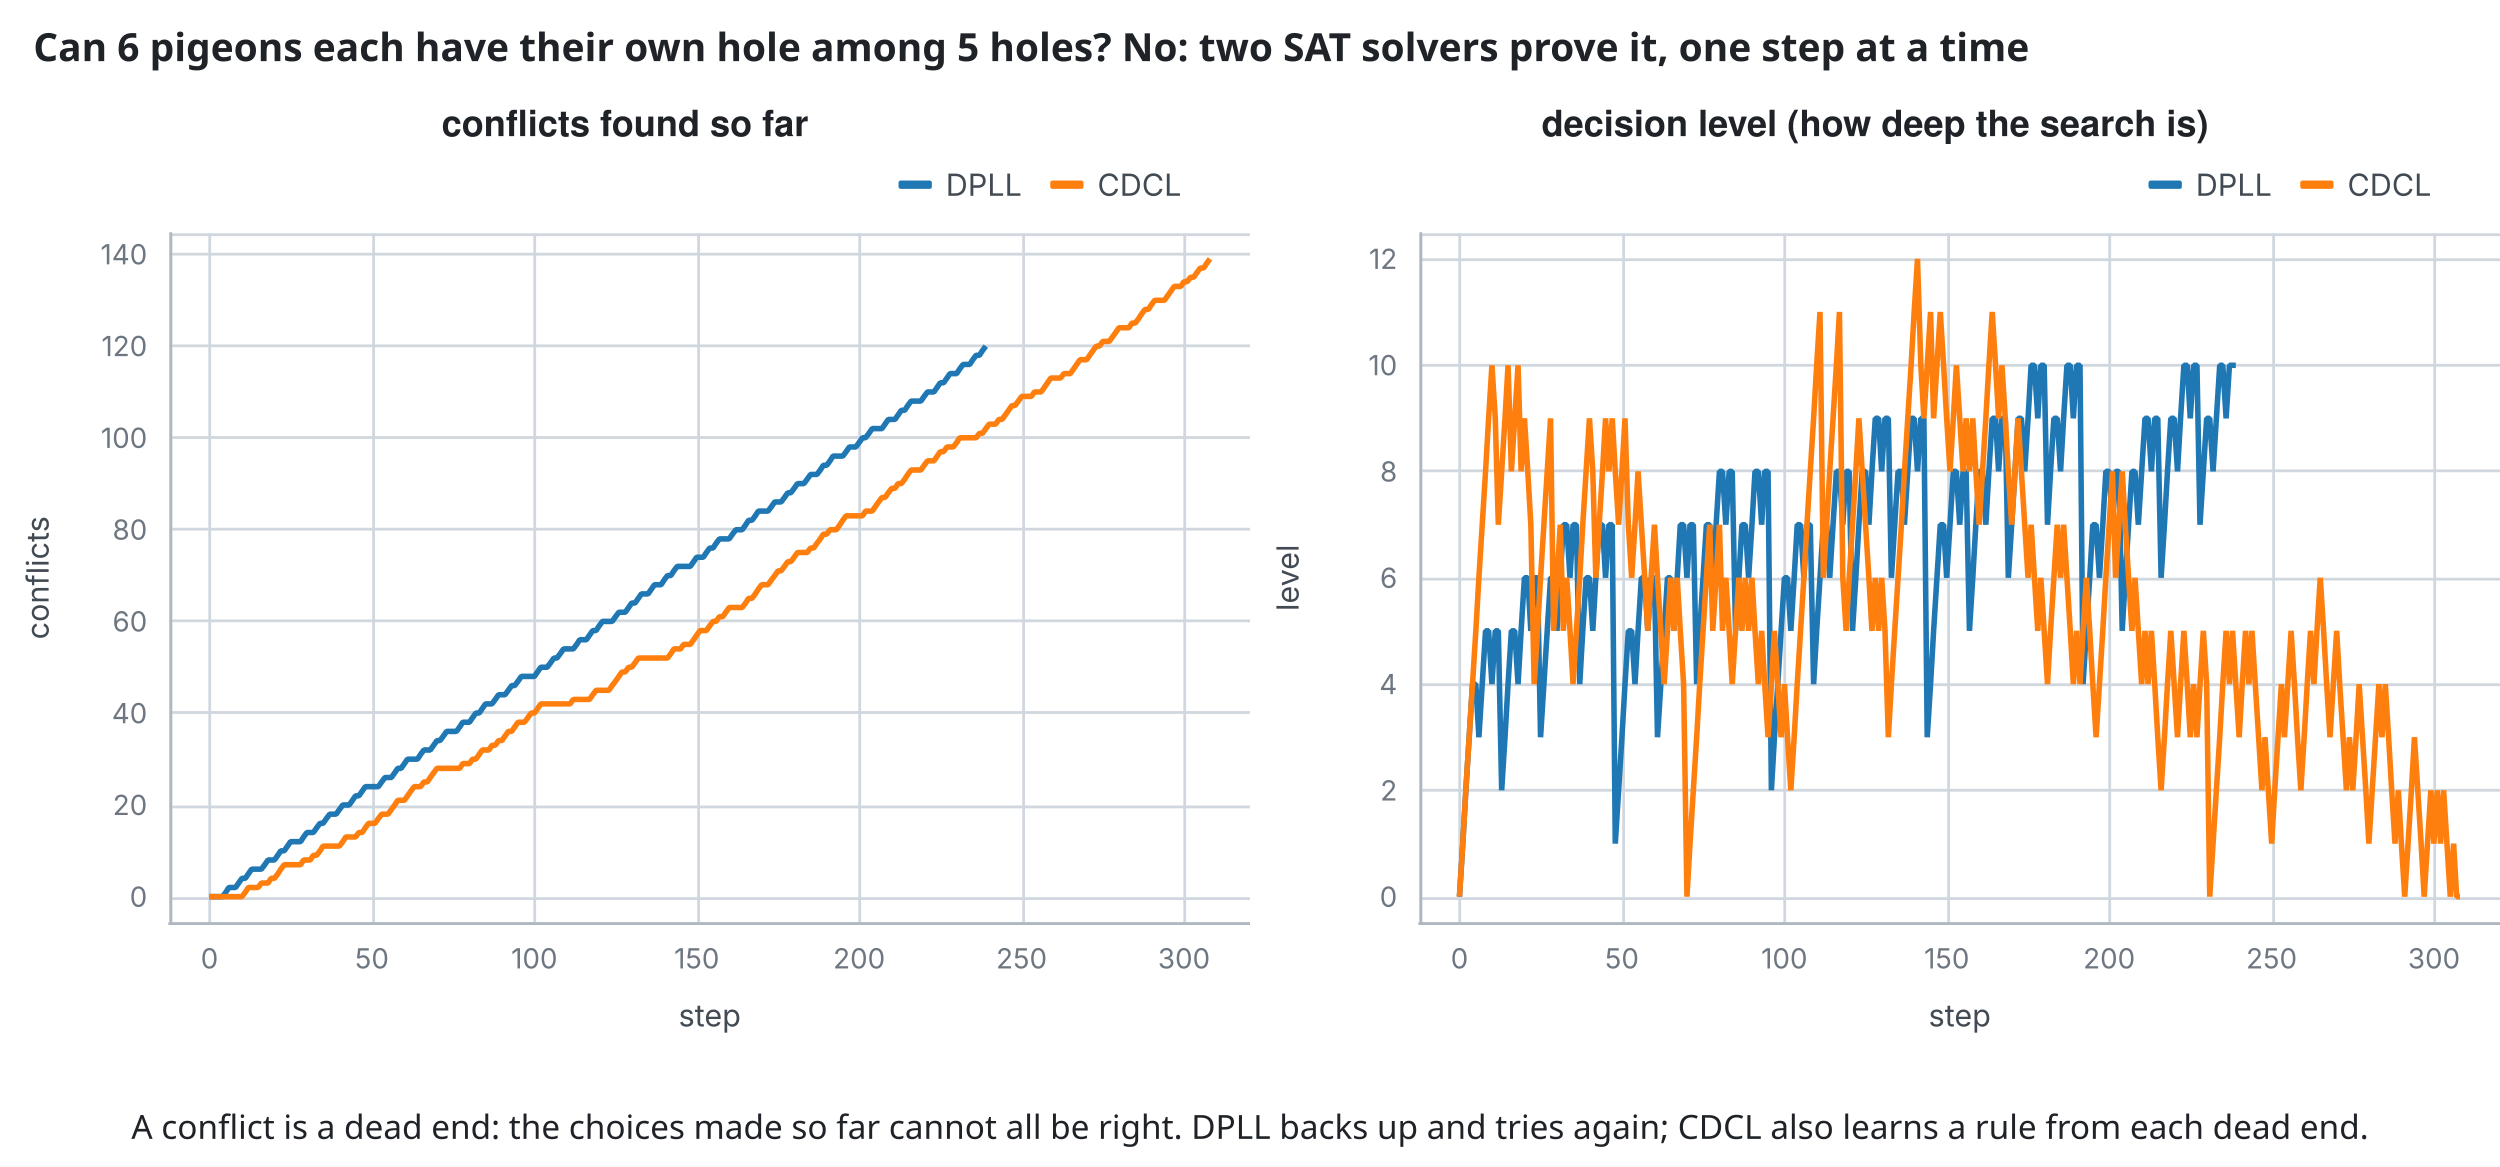
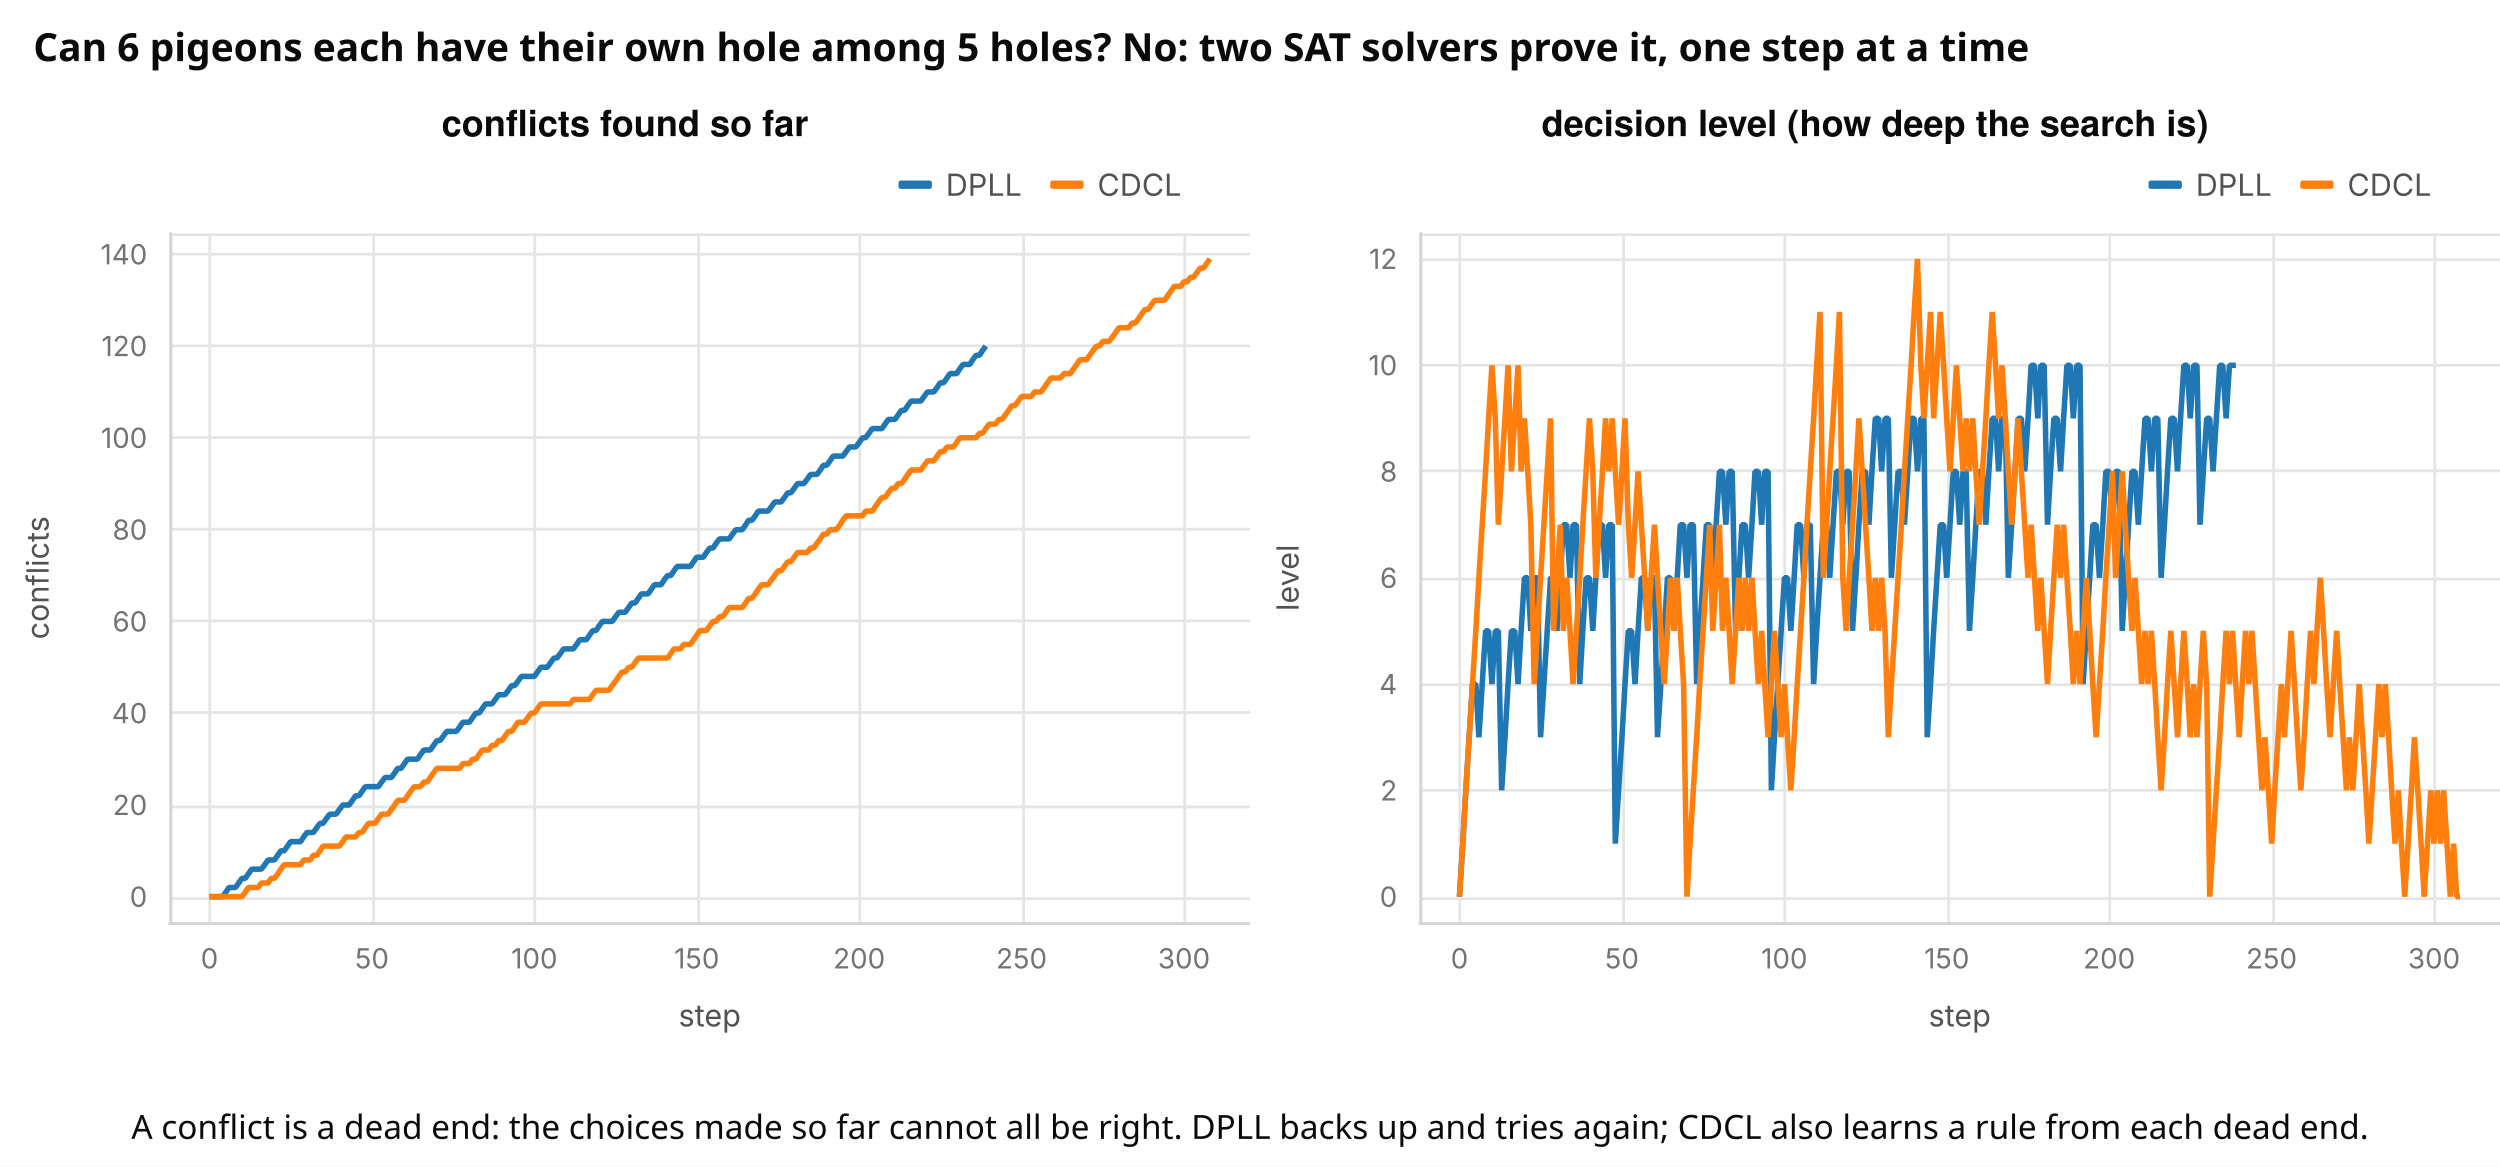
<svg xmlns="http://www.w3.org/2000/svg" width="900" height="420" viewBox="0 0 900 420">
  <rect width="100%" height="100%" fill="#ffffff" />
-   <text x="12" y="22" font-family="system-ui, sans-serif" font-size="14" font-weight="600" fill="#1f2328">Can 6 pigeons each have their own hole among 5 holes? No: two SAT solvers prove it, one step at a time</text>
+   <text x="12" y="22" font-family="system-ui, sans-serif" font-size="14" font-weight="600" fill="#0a0a0a">Can 6 pigeons each have their own hole among 5 holes? No: two SAT solvers prove it, one step at a time</text>
  <g transform="translate(0, 30)">
-     <text x="225" y="19" text-anchor="middle" font-family="system-ui, -apple-system, 'Segoe UI', Helvetica, Arial, sans-serif" font-size="13" font-weight="600" fill="#1f2328">conflicts found so far</text>
+     <text x="225" y="19" text-anchor="middle" font-family="system-ui, -apple-system, 'Segoe UI', Helvetica, Arial, sans-serif" font-size="13" font-weight="600" fill="#0a0a0a">conflicts found so far</text>
    <svg x="0" y="26" width="450" height="320" overflow="visible">
      <svg width="450" height="320" version="1.1" baseProfile="full" viewBox="0 0 450 320">
        <rect width="450" height="320" x="0" y="0" fill="#ffffff" />
-         <path d="M61 276.5L450 276.5" fill="none" pointer-events="visible" stroke="#d0d7de" class="zr0-cls-0" />
-         <path d="M61 267.5L450 267.5" fill="none" pointer-events="visible" stroke="#d0d7de" class="zr0-cls-0" />
-         <path d="M61 234.5L450 234.5" fill="none" pointer-events="visible" stroke="#d0d7de" class="zr0-cls-0" />
-         <path d="M61 200.5L450 200.5" fill="none" pointer-events="visible" stroke="#d0d7de" class="zr0-cls-0" />
-         <path d="M61 167.5L450 167.5" fill="none" pointer-events="visible" stroke="#d0d7de" class="zr0-cls-0" />
-         <path d="M61 134.5L450 134.5" fill="none" pointer-events="visible" stroke="#d0d7de" class="zr0-cls-0" />
-         <path d="M61 101.5L450 101.5" fill="none" pointer-events="visible" stroke="#d0d7de" class="zr0-cls-0" />
-         <path d="M61 68.5L450 68.5" fill="none" pointer-events="visible" stroke="#d0d7de" class="zr0-cls-0" />
-         <path d="M61 35.5L450 35.5" fill="none" pointer-events="visible" stroke="#d0d7de" class="zr0-cls-0" />
-         <path d="M61 28.5L450 28.5" fill="none" pointer-events="visible" stroke="#d0d7de" class="zr0-cls-0" />
-         <path d="M61.5 28L61.5 276" fill="none" pointer-events="visible" stroke="#d0d7de" class="zr0-cls-0" />
-         <path d="M75.5 28L75.5 276" fill="none" pointer-events="visible" stroke="#d0d7de" class="zr0-cls-0" />
-         <path d="M134.5 28L134.5 276" fill="none" pointer-events="visible" stroke="#d0d7de" class="zr0-cls-0" />
-         <path d="M192.5 28L192.5 276" fill="none" pointer-events="visible" stroke="#d0d7de" class="zr0-cls-0" />
-         <path d="M251.5 28L251.5 276" fill="none" pointer-events="visible" stroke="#d0d7de" class="zr0-cls-0" />
-         <path d="M309.5 28L309.5 276" fill="none" pointer-events="visible" stroke="#d0d7de" class="zr0-cls-0" />
-         <path d="M368.5 28L368.5 276" fill="none" pointer-events="visible" stroke="#d0d7de" class="zr0-cls-0" />
-         <path d="M426.5 28L426.5 276" fill="none" pointer-events="visible" stroke="#d0d7de" class="zr0-cls-0" />
-         <path d="M450.5 28L450.5 276" fill="none" pointer-events="visible" stroke="#d0d7de" class="zr0-cls-0" />
-         <text dominant-baseline="central" text-anchor="middle" style="font-size:11px;font-family:'Inter Variable', 'Inter', system-ui, -apple-system, 'Segoe UI', sans-serif;" y="-5.5" transform="matrix(0,-1,1,0,19,152)" fill="#424a53">conflicts</text>
-         <path d="M61.5 276L61.5 28" fill="none" pointer-events="visible" stroke="#afb8c1" stroke-linecap="round" class="zr0-cls-0" />
-         <text dominant-baseline="central" text-anchor="middle" style="font-size:11px;font-family:'Inter Variable', 'Inter', system-ui, -apple-system, 'Segoe UI', sans-serif;" y="5.5" transform="translate(255.5 304)" fill="#424a53">step</text>
-         <path d="M61 276.5L450 276.5" fill="none" pointer-events="visible" stroke="#afb8c1" stroke-linecap="round" class="zr0-cls-0" />
-         <text dominant-baseline="central" text-anchor="end" style="font-size:10px;font-family:'Inter Variable', 'Inter', system-ui, -apple-system, 'Segoe UI', sans-serif;" transform="translate(53 266.8148)" fill="#6e7781">0</text>
-         <text dominant-baseline="central" text-anchor="end" style="font-size:10px;font-family:'Inter Variable', 'Inter', system-ui, -apple-system, 'Segoe UI', sans-serif;" transform="translate(53 233.7746)" fill="#6e7781">20</text>
-         <text dominant-baseline="central" text-anchor="end" style="font-size:10px;font-family:'Inter Variable', 'Inter', system-ui, -apple-system, 'Segoe UI', sans-serif;" transform="translate(53 200.7343)" fill="#6e7781">40</text>
-         <text dominant-baseline="central" text-anchor="end" style="font-size:10px;font-family:'Inter Variable', 'Inter', system-ui, -apple-system, 'Segoe UI', sans-serif;" transform="translate(53 167.6941)" fill="#6e7781">60</text>
-         <text dominant-baseline="central" text-anchor="end" style="font-size:10px;font-family:'Inter Variable', 'Inter', system-ui, -apple-system, 'Segoe UI', sans-serif;" transform="translate(53 134.6539)" fill="#6e7781">80</text>
-         <text dominant-baseline="central" text-anchor="end" style="font-size:10px;font-family:'Inter Variable', 'Inter', system-ui, -apple-system, 'Segoe UI', sans-serif;" transform="translate(53 101.6136)" fill="#6e7781">100</text>
-         <text dominant-baseline="central" text-anchor="end" style="font-size:10px;font-family:'Inter Variable', 'Inter', system-ui, -apple-system, 'Segoe UI', sans-serif;" transform="translate(53 68.5734)" fill="#6e7781">120</text>
-         <text dominant-baseline="central" text-anchor="end" style="font-size:10px;font-family:'Inter Variable', 'Inter', system-ui, -apple-system, 'Segoe UI', sans-serif;" transform="translate(53 35.5332)" fill="#6e7781">140</text>
-         <text dominant-baseline="central" text-anchor="middle" style="font-size:10px;font-family:'Inter Variable', 'Inter', system-ui, -apple-system, 'Segoe UI', sans-serif;" y="5" transform="translate(75.4074 284)" fill="#6e7781">0</text>
-         <text dominant-baseline="central" text-anchor="middle" style="font-size:10px;font-family:'Inter Variable', 'Inter', system-ui, -apple-system, 'Segoe UI', sans-serif;" y="5" transform="translate(133.879 284)" fill="#6e7781">50</text>
-         <text dominant-baseline="central" text-anchor="middle" style="font-size:10px;font-family:'Inter Variable', 'Inter', system-ui, -apple-system, 'Segoe UI', sans-serif;" y="5" transform="translate(192.3506 284)" fill="#6e7781">100</text>
-         <text dominant-baseline="central" text-anchor="middle" style="font-size:10px;font-family:'Inter Variable', 'Inter', system-ui, -apple-system, 'Segoe UI', sans-serif;" y="5" transform="translate(250.8223 284)" fill="#6e7781">150</text>
-         <text dominant-baseline="central" text-anchor="middle" style="font-size:10px;font-family:'Inter Variable', 'Inter', system-ui, -apple-system, 'Segoe UI', sans-serif;" y="5" transform="translate(309.2939 284)" fill="#6e7781">200</text>
-         <text dominant-baseline="central" text-anchor="middle" style="font-size:10px;font-family:'Inter Variable', 'Inter', system-ui, -apple-system, 'Segoe UI', sans-serif;" y="5" transform="translate(367.7655 284)" fill="#6e7781">250</text>
-         <text dominant-baseline="central" text-anchor="middle" style="font-size:10px;font-family:'Inter Variable', 'Inter', system-ui, -apple-system, 'Segoe UI', sans-serif;" y="5" transform="translate(426.2371 284)" fill="#6e7781">300</text>
+         <path d="M61 276.5L450 276.5" fill="none" pointer-events="visible" stroke="#e5e5e5" class="zr0-cls-0" />
+         <path d="M61 267.5L450 267.5" fill="none" pointer-events="visible" stroke="#e5e5e5" class="zr0-cls-0" />
+         <path d="M61 234.5L450 234.5" fill="none" pointer-events="visible" stroke="#e5e5e5" class="zr0-cls-0" />
+         <path d="M61 200.5L450 200.5" fill="none" pointer-events="visible" stroke="#e5e5e5" class="zr0-cls-0" />
+         <path d="M61 167.5L450 167.5" fill="none" pointer-events="visible" stroke="#e5e5e5" class="zr0-cls-0" />
+         <path d="M61 134.5L450 134.5" fill="none" pointer-events="visible" stroke="#e5e5e5" class="zr0-cls-0" />
+         <path d="M61 101.5L450 101.5" fill="none" pointer-events="visible" stroke="#e5e5e5" class="zr0-cls-0" />
+         <path d="M61 68.5L450 68.5" fill="none" pointer-events="visible" stroke="#e5e5e5" class="zr0-cls-0" />
+         <path d="M61 35.5L450 35.5" fill="none" pointer-events="visible" stroke="#e5e5e5" class="zr0-cls-0" />
+         <path d="M61 28.5L450 28.5" fill="none" pointer-events="visible" stroke="#e5e5e5" class="zr0-cls-0" />
+         <path d="M61.5 28L61.5 276" fill="none" pointer-events="visible" stroke="#e5e5e5" class="zr0-cls-0" />
+         <path d="M75.5 28L75.5 276" fill="none" pointer-events="visible" stroke="#e5e5e5" class="zr0-cls-0" />
+         <path d="M134.5 28L134.5 276" fill="none" pointer-events="visible" stroke="#e5e5e5" class="zr0-cls-0" />
+         <path d="M192.5 28L192.5 276" fill="none" pointer-events="visible" stroke="#e5e5e5" class="zr0-cls-0" />
+         <path d="M251.5 28L251.5 276" fill="none" pointer-events="visible" stroke="#e5e5e5" class="zr0-cls-0" />
+         <path d="M309.5 28L309.5 276" fill="none" pointer-events="visible" stroke="#e5e5e5" class="zr0-cls-0" />
+         <path d="M368.5 28L368.5 276" fill="none" pointer-events="visible" stroke="#e5e5e5" class="zr0-cls-0" />
+         <path d="M426.5 28L426.5 276" fill="none" pointer-events="visible" stroke="#e5e5e5" class="zr0-cls-0" />
+         <path d="M450.5 28L450.5 276" fill="none" pointer-events="visible" stroke="#e5e5e5" class="zr0-cls-0" />
+         <text dominant-baseline="central" text-anchor="middle" style="font-size:11px;font-family:'Inter Variable', 'Inter', system-ui, -apple-system, 'Segoe UI', sans-serif;" y="-5.5" transform="matrix(0,-1,1,0,19,152)" fill="#525252">conflicts</text>
+         <path d="M61.5 276L61.5 28" fill="none" pointer-events="visible" stroke="#d4d4d4" stroke-linecap="round" class="zr0-cls-0" />
+         <text dominant-baseline="central" text-anchor="middle" style="font-size:11px;font-family:'Inter Variable', 'Inter', system-ui, -apple-system, 'Segoe UI', sans-serif;" y="5.5" transform="translate(255.5 304)" fill="#525252">step</text>
+         <path d="M61 276.5L450 276.5" fill="none" pointer-events="visible" stroke="#d4d4d4" stroke-linecap="round" class="zr0-cls-0" />
+         <text dominant-baseline="central" text-anchor="end" style="font-size:10px;font-family:'Inter Variable', 'Inter', system-ui, -apple-system, 'Segoe UI', sans-serif;" transform="translate(53 266.8148)" fill="#737373">0</text>
+         <text dominant-baseline="central" text-anchor="end" style="font-size:10px;font-family:'Inter Variable', 'Inter', system-ui, -apple-system, 'Segoe UI', sans-serif;" transform="translate(53 233.7746)" fill="#737373">20</text>
+         <text dominant-baseline="central" text-anchor="end" style="font-size:10px;font-family:'Inter Variable', 'Inter', system-ui, -apple-system, 'Segoe UI', sans-serif;" transform="translate(53 200.7343)" fill="#737373">40</text>
+         <text dominant-baseline="central" text-anchor="end" style="font-size:10px;font-family:'Inter Variable', 'Inter', system-ui, -apple-system, 'Segoe UI', sans-serif;" transform="translate(53 167.6941)" fill="#737373">60</text>
+         <text dominant-baseline="central" text-anchor="end" style="font-size:10px;font-family:'Inter Variable', 'Inter', system-ui, -apple-system, 'Segoe UI', sans-serif;" transform="translate(53 134.6539)" fill="#737373">80</text>
+         <text dominant-baseline="central" text-anchor="end" style="font-size:10px;font-family:'Inter Variable', 'Inter', system-ui, -apple-system, 'Segoe UI', sans-serif;" transform="translate(53 101.6136)" fill="#737373">100</text>
+         <text dominant-baseline="central" text-anchor="end" style="font-size:10px;font-family:'Inter Variable', 'Inter', system-ui, -apple-system, 'Segoe UI', sans-serif;" transform="translate(53 68.5734)" fill="#737373">120</text>
+         <text dominant-baseline="central" text-anchor="end" style="font-size:10px;font-family:'Inter Variable', 'Inter', system-ui, -apple-system, 'Segoe UI', sans-serif;" transform="translate(53 35.5332)" fill="#737373">140</text>
+         <text dominant-baseline="central" text-anchor="middle" style="font-size:10px;font-family:'Inter Variable', 'Inter', system-ui, -apple-system, 'Segoe UI', sans-serif;" y="5" transform="translate(75.4074 284)" fill="#737373">0</text>
+         <text dominant-baseline="central" text-anchor="middle" style="font-size:10px;font-family:'Inter Variable', 'Inter', system-ui, -apple-system, 'Segoe UI', sans-serif;" y="5" transform="translate(133.879 284)" fill="#737373">50</text>
+         <text dominant-baseline="central" text-anchor="middle" style="font-size:10px;font-family:'Inter Variable', 'Inter', system-ui, -apple-system, 'Segoe UI', sans-serif;" y="5" transform="translate(192.3506 284)" fill="#737373">100</text>
+         <text dominant-baseline="central" text-anchor="middle" style="font-size:10px;font-family:'Inter Variable', 'Inter', system-ui, -apple-system, 'Segoe UI', sans-serif;" y="5" transform="translate(250.8223 284)" fill="#737373">150</text>
+         <text dominant-baseline="central" text-anchor="middle" style="font-size:10px;font-family:'Inter Variable', 'Inter', system-ui, -apple-system, 'Segoe UI', sans-serif;" y="5" transform="translate(309.2939 284)" fill="#737373">200</text>
+         <text dominant-baseline="central" text-anchor="middle" style="font-size:10px;font-family:'Inter Variable', 'Inter', system-ui, -apple-system, 'Segoe UI', sans-serif;" y="5" transform="translate(367.7655 284)" fill="#737373">250</text>
+         <text dominant-baseline="central" text-anchor="middle" style="font-size:10px;font-family:'Inter Variable', 'Inter', system-ui, -apple-system, 'Segoe UI', sans-serif;" y="5" transform="translate(426.2371 284)" fill="#737373">300</text>
        <g clip-path="url(#zr0-c0)">
          <path d="M75.4 266.8L76.6 266.8L77.7 266.8L78.9 266.8L80.1 266.8L81.3 265.2L82.4 263.5L83.6 263.5L84.8 263.5L85.9 261.9L87.1 260.2L88.3 260.2L89.4 258.6L90.6 256.9L91.8 256.9L92.9 256.9L94.1 256.9L95.3 255.3L96.5 253.6L97.6 253.6L98.8 253.6L100 251.9L101.1 250.3L102.3 250.3L103.5 248.6L104.6 247L105.8 247L107 247L108.2 247L109.3 245.3L110.5 243.7L111.7 243.7L112.8 243.7L114 242L115.2 240.4L116.3 240.4L117.5 238.7L118.7 237.1L119.8 237.1L121 237.1L122.2 235.4L123.4 233.8L124.5 233.8L125.7 233.8L126.9 232.1L128 230.5L129.2 230.5L130.4 228.8L131.5 227.2L132.7 227.2L133.9 227.2L135 227.2L136.2 227.2L137.4 225.5L138.6 223.9L139.7 223.9L140.9 223.9L142.1 222.2L143.2 220.6L144.4 220.6L145.6 218.9L146.7 217.3L147.9 217.3L149.1 217.3L150.3 217.3L151.4 215.6L152.6 214L153.8 214L154.9 214L156.1 212.3L157.3 210.6L158.4 210.6L159.6 209L160.8 207.3L161.9 207.3L163.1 207.3L164.3 207.3L165.5 205.7L166.6 204L167.8 204L169 204L170.1 202.4L171.3 200.7L172.5 200.7L173.6 199.1L174.8 197.4L176 197.4L177.1 197.4L178.3 195.8L179.5 194.1L180.7 194.1L181.8 194.1L183 192.5L184.2 190.8L185.3 190.8L186.5 189.2L187.7 187.5L188.8 187.5L190 187.5L191.2 187.5L192.4 187.5L193.5 185.9L194.7 184.2L195.9 184.2L197 184.2L198.2 182.6L199.4 180.9L200.5 180.9L201.7 179.3L202.9 177.6L204 177.6L205.2 177.6L206.4 177.6L207.6 176L208.7 174.3L209.9 174.3L211.1 174.3L212.2 172.7L213.4 171L214.6 171L215.7 169.3L216.9 167.7L218.1 167.7L219.2 167.7L220.4 167.7L221.6 166L222.8 164.4L223.9 164.4L225.1 164.4L226.3 162.7L227.4 161.1L228.6 161.1L229.8 159.4L230.9 157.8L232.1 157.8L233.3 157.8L234.5 156.1L235.6 154.5L236.8 154.5L238 154.5L239.1 152.8L240.3 151.2L241.5 151.2L242.6 149.5L243.8 147.9L245 147.9L246.1 147.9L247.3 147.9L248.5 147.9L249.7 146.2L250.8 144.6L252 144.6L253.2 144.6L254.3 142.9L255.5 141.3L256.7 141.3L257.8 139.6L259 138L260.2 138L261.3 138L262.5 138L263.7 136.3L264.9 134.7L266 134.7L267.2 134.7L268.4 133L269.5 131.3L270.7 131.3L271.9 129.7L273 128L274.2 128L275.4 128L276.5 128L277.7 126.4L278.9 124.7L280.1 124.7L281.2 124.7L282.4 123.1L283.6 121.4L284.7 121.4L285.9 119.8L287.1 118.1L288.2 118.1L289.4 118.1L290.6 116.5L291.8 114.8L292.9 114.8L294.1 114.8L295.3 113.2L296.4 111.5L297.6 111.5L298.8 109.9L299.9 108.2L301.1 108.2L302.3 108.2L303.4 108.2L304.6 106.6L305.8 104.9L307 104.9L308.1 104.9L309.3 103.3L310.5 101.6L311.6 101.6L312.8 100L314 98.3L315.1 98.3L316.3 98.3L317.5 98.3L318.6 96.7L319.8 95L321 95L322.2 95L323.3 93.4L324.5 91.7L325.7 91.7L326.8 90L328 88.4L329.2 88.4L330.3 88.4L331.5 88.4L332.7 86.7L333.9 85.1L335 85.1L336.2 85.1L337.4 83.4L338.5 81.8L339.7 81.8L340.9 80.1L342 78.5L343.2 78.5L344.4 78.5L345.5 76.8L346.7 75.2L347.9 75.2L349.1 75.2L350.2 73.5L351.4 71.9L352.6 71.9L353.7 70.2L354.9 68.6" fill="none" pointer-events="visible" stroke="#1f77b4" stroke-width="2" stroke-linejoin="bevel" class="zr0-cls-1" />
        </g>
        <g clip-path="url(#zr0-c1)">
          <path d="M75.4 266.8L76.6 266.8L77.7 266.8L78.9 266.8L80.1 266.8L81.3 266.8L82.4 266.8L83.6 266.8L84.8 266.8L85.9 266.8L87.1 266.8L88.3 265.2L89.4 263.5L90.6 263.5L91.8 263.5L92.9 263.5L94.1 261.9L95.3 261.9L96.5 261.9L97.6 260.2L98.8 260.2L100 258.6L101.1 256.9L102.3 255.3L103.5 255.3L104.6 255.3L105.8 255.3L107 255.3L108.2 255.3L109.3 253.6L110.5 253.6L111.7 253.6L112.8 251.9L114 251.9L115.2 250.3L116.3 248.6L117.5 248.6L118.7 248.6L119.8 248.6L121 248.6L122.2 248.6L123.4 247L124.5 245.3L125.7 245.3L126.9 245.3L128 245.3L129.2 243.7L130.4 243.7L131.5 242L132.7 240.4L133.9 240.4L135 240.4L136.2 238.7L137.4 237.1L138.6 237.1L139.7 237.1L140.9 235.4L142.1 233.8L143.2 232.1L144.4 232.1L145.6 232.1L146.7 230.5L147.9 228.8L149.1 227.2L150.3 227.2L151.4 227.2L152.6 225.5L153.8 225.5L154.9 223.9L156.1 222.2L157.3 220.6L158.4 220.6L159.6 220.6L160.8 220.6L161.9 220.6L163.1 220.6L164.3 220.6L165.5 220.6L166.6 218.9L167.8 218.9L169 218.9L170.1 217.3L171.3 217.3L172.5 215.6L173.6 214L174.8 214L176 214L177.1 212.3L178.3 212.3L179.5 210.6L180.7 210.6L181.8 209L183 207.3L184.2 207.3L185.3 205.7L186.5 204L187.7 204L188.8 204L190 202.4L191.2 200.7L192.4 200.7L193.5 199.1L194.7 197.4L195.9 197.4L197 197.4L198.2 197.4L199.4 197.4L200.5 197.4L201.7 197.4L202.9 197.4L204 197.4L205.2 197.4L206.4 195.8L207.6 195.8L208.7 195.8L209.9 195.8L211.1 195.8L212.2 195.8L213.4 194.1L214.6 192.5L215.7 192.5L216.9 192.5L218.1 192.5L219.2 192.5L220.4 190.8L221.6 189.2L222.8 187.5L223.9 185.9L225.1 185.9L226.3 184.2L227.4 184.2L228.6 182.6L229.8 180.9L230.9 180.9L232.1 180.9L233.3 180.9L234.5 180.9L235.6 180.9L236.8 180.9L238 180.9L239.1 180.9L240.3 180.9L241.5 179.3L242.6 177.6L243.8 177.6L245 177.6L246.1 176L247.3 176L248.5 176L249.7 174.3L250.8 172.7L252 171L253.2 171L254.3 171L255.5 169.3L256.7 167.7L257.8 167.7L259 166L260.2 166L261.3 164.4L262.5 162.7L263.7 162.7L264.9 162.7L266 162.7L267.2 162.7L268.4 161.1L269.5 159.4L270.7 159.4L271.9 157.8L273 156.1L274.2 154.5L275.4 154.5L276.5 154.5L277.7 152.8L278.9 151.2L280.1 149.5L281.2 149.5L282.4 147.9L283.6 146.2L284.7 146.2L285.9 144.6L287.1 142.9L288.2 142.9L289.4 142.9L290.6 142.9L291.8 141.3L292.9 141.3L294.1 139.6L295.3 138L296.4 136.3L297.6 136.3L298.8 134.7L299.9 134.7L301.1 134.7L302.3 133L303.4 131.3L304.6 129.7L305.8 129.7L307 129.7L308.1 129.7L309.3 129.7L310.5 129.7L311.6 128L312.8 128L314 128L315.1 126.4L316.3 124.7L317.5 123.1L318.6 123.1L319.8 121.4L321 119.8L322.2 119.8L323.3 118.1L324.5 118.1L325.7 116.5L326.8 114.8L328 113.2L329.2 113.2L330.3 113.2L331.5 113.2L332.7 111.5L333.9 109.9L335 109.9L336.2 109.9L337.4 108.2L338.5 106.6L339.7 106.6L340.9 104.9L342 104.9L343.2 104.9L344.4 103.3L345.5 101.6L346.7 101.6L347.9 101.6L349.1 101.6L350.2 101.6L351.4 101.6L352.6 100L353.7 100L354.9 98.3L356.1 96.7L357.2 96.7L358.4 96.7L359.6 95L360.7 95L361.9 93.4L363.1 91.7L364.3 90L365.4 90L366.6 88.4L367.8 86.7L368.9 86.7L370.1 86.7L371.3 86.7L372.4 85.1L373.6 85.1L374.8 85.1L376 83.4L377.1 81.8L378.3 80.1L379.5 80.1L380.6 80.1L381.8 80.1L383 78.5L384.1 78.5L385.3 78.5L386.5 76.8L387.6 75.2L388.8 73.5L390 73.5L391.2 73.5L392.3 71.9L393.5 70.2L394.7 68.6L395.8 68.6L397 66.9L398.2 66.9L399.3 66.9L400.5 65.3L401.7 63.6L402.8 62L404 62L405.2 62L406.4 62L407.5 60.3L408.7 60.3L409.9 58.7L411 57L412.2 55.4L413.4 55.4L414.5 53.7L415.7 52.1L416.9 52.1L418.1 52.1L419.2 52.1L420.4 50.4L421.6 48.7L422.7 47.1L423.9 47.1L425.1 47.1L426.2 45.4L427.4 45.4L428.6 43.8L429.7 43.8L430.9 42.1L432.1 40.5L433.3 40.5L434.4 38.8L435.6 37.2" fill="none" pointer-events="visible" stroke="#ff7f0e" stroke-width="2" stroke-linejoin="bevel" class="zr0-cls-1" />
        </g>
        <path d="M-5 -5l111.5 0l0 21l-111.5 0Z" transform="translate(323.47 5)" fill="rgb(0,0,0)" fill-opacity="0" stroke="#b7b9be" stroke-width="0" class="zr0-cls-0" />
        <path d="M0.8 0L11.3 0A0.8 0.8 0 0 1 12 0.7L12 2.3A0.8 0.8 0 0 1 11.3 3L0.8 3A0.8 0.8 0 0 1 0 2.3L0 0.8A0.8 0.8 0 0 1 0.7 0Z" transform="translate(323.47 9)" fill="#1f77b4" ecmeta_series_index="0" ecmeta_data_index="0" ecmeta_ssr_type="legend" ecmeta_silent="true" class="zr0-cls-0" />
-         <text dominant-baseline="central" text-anchor="start" style="font-size:11px;font-family:'Inter Variable', 'Inter', system-ui, -apple-system, 'Segoe UI', sans-serif;" x="17" y="1.5" transform="translate(323.47 9)" fill="#424a53">DPLL</text>
+         <text dominant-baseline="central" text-anchor="start" style="font-size:11px;font-family:'Inter Variable', 'Inter', system-ui, -apple-system, 'Segoe UI', sans-serif;" x="17" y="1.5" transform="translate(323.47 9)" fill="#525252">DPLL</text>
        <path d="M0 -4l44.6 0l0 11l-44.6 0Z" transform="translate(323.47 9)" fill="none" pointer-events="visible" ecmeta_series_index="0" ecmeta_data_index="0" ecmeta_ssr_type="legend" class="zr0-cls-2" />
        <path d="M0.8 0L11.3 0A0.8 0.8 0 0 1 12 0.7L12 2.3A0.8 0.8 0 0 1 11.3 3L0.8 3A0.8 0.8 0 0 1 0 2.3L0 0.8A0.8 0.8 0 0 1 0.7 0Z" transform="translate(378.08 9)" fill="#ff7f0e" ecmeta_series_index="1" ecmeta_data_index="1" ecmeta_ssr_type="legend" ecmeta_silent="true" class="zr0-cls-0" />
-         <text dominant-baseline="central" text-anchor="start" style="font-size:11px;font-family:'Inter Variable', 'Inter', system-ui, -apple-system, 'Segoe UI', sans-serif;" x="17" y="1.5" transform="translate(378.08 9)" fill="#424a53">CDCL</text>
+         <text dominant-baseline="central" text-anchor="start" style="font-size:11px;font-family:'Inter Variable', 'Inter', system-ui, -apple-system, 'Segoe UI', sans-serif;" x="17" y="1.5" transform="translate(378.08 9)" fill="#525252">CDCL</text>
        <path d="M0 -4l46.9 0l0 11l-46.9 0Z" transform="translate(378.08 9)" fill="none" pointer-events="visible" ecmeta_series_index="1" ecmeta_data_index="1" ecmeta_ssr_type="legend" class="zr0-cls-2" />
        <defs>
          <clipPath id="zr0-c0">
            <path d="M59 27l392 0l0 250l-392 0Z" fill="#000" class="zr0-cls-3" />
          </clipPath>
          <clipPath id="zr0-c1">
            <path d="M59 27l392 0l0 250l-392 0Z" fill="#000" class="zr0-cls-3" />
          </clipPath>
        </defs>
        <style>
.zr0-cls-0:hover {
pointer-events:none;
}
.zr0-cls-3:hover {
cursor:pointer;
fill:rgba(0,0,0,1);
}
.zr0-cls-1:hover {
cursor:pointer;
}
.zr0-cls-2:hover {
cursor:pointer;
fill:rgba(0,0,0,0);
}



</style>
      </svg>
    </svg>
-     <text x="675" y="19" text-anchor="middle" font-family="system-ui, -apple-system, 'Segoe UI', Helvetica, Arial, sans-serif" font-size="13" font-weight="600" fill="#1f2328">decision level (how deep the search is)</text>
+     <text x="675" y="19" text-anchor="middle" font-family="system-ui, -apple-system, 'Segoe UI', Helvetica, Arial, sans-serif" font-size="13" font-weight="600" fill="#0a0a0a">decision level (how deep the search is)</text>
    <svg x="450" y="26" width="450" height="320" overflow="visible">
      <svg width="450" height="320" version="1.1" baseProfile="full" viewBox="0 0 450 320">
        <rect width="450" height="320" x="0" y="0" fill="#ffffff" />
-         <path d="M61 276.5L450 276.5" fill="none" pointer-events="visible" stroke="#d0d7de" class="zr1-cls-4" />
-         <path d="M61 267.5L450 267.5" fill="none" pointer-events="visible" stroke="#d0d7de" class="zr1-cls-4" />
-         <path d="M61 228.5L450 228.5" fill="none" pointer-events="visible" stroke="#d0d7de" class="zr1-cls-4" />
-         <path d="M61 190.5L450 190.5" fill="none" pointer-events="visible" stroke="#d0d7de" class="zr1-cls-4" />
-         <path d="M61 152.5L450 152.5" fill="none" pointer-events="visible" stroke="#d0d7de" class="zr1-cls-4" />
-         <path d="M61 113.5L450 113.5" fill="none" pointer-events="visible" stroke="#d0d7de" class="zr1-cls-4" />
-         <path d="M61 75.5L450 75.5" fill="none" pointer-events="visible" stroke="#d0d7de" class="zr1-cls-4" />
-         <path d="M61 37.5L450 37.5" fill="none" pointer-events="visible" stroke="#d0d7de" class="zr1-cls-4" />
-         <path d="M61 28.5L450 28.5" fill="none" pointer-events="visible" stroke="#d0d7de" class="zr1-cls-4" />
-         <path d="M61.5 28L61.5 276" fill="none" pointer-events="visible" stroke="#d0d7de" class="zr1-cls-4" />
-         <path d="M75.5 28L75.5 276" fill="none" pointer-events="visible" stroke="#d0d7de" class="zr1-cls-4" />
-         <path d="M134.5 28L134.5 276" fill="none" pointer-events="visible" stroke="#d0d7de" class="zr1-cls-4" />
-         <path d="M192.5 28L192.5 276" fill="none" pointer-events="visible" stroke="#d0d7de" class="zr1-cls-4" />
-         <path d="M251.5 28L251.5 276" fill="none" pointer-events="visible" stroke="#d0d7de" class="zr1-cls-4" />
-         <path d="M309.5 28L309.5 276" fill="none" pointer-events="visible" stroke="#d0d7de" class="zr1-cls-4" />
-         <path d="M368.5 28L368.5 276" fill="none" pointer-events="visible" stroke="#d0d7de" class="zr1-cls-4" />
-         <path d="M426.5 28L426.5 276" fill="none" pointer-events="visible" stroke="#d0d7de" class="zr1-cls-4" />
-         <path d="M450.5 28L450.5 276" fill="none" pointer-events="visible" stroke="#d0d7de" class="zr1-cls-4" />
-         <text dominant-baseline="central" text-anchor="middle" style="font-size:11px;font-family:'Inter Variable', 'Inter', system-ui, -apple-system, 'Segoe UI', sans-serif;" y="-5.5" transform="matrix(0,-1,1,0,19,152)" fill="#424a53">level</text>
-         <path d="M61.5 276L61.5 28" fill="none" pointer-events="visible" stroke="#afb8c1" stroke-linecap="round" class="zr1-cls-4" />
-         <text dominant-baseline="central" text-anchor="middle" style="font-size:11px;font-family:'Inter Variable', 'Inter', system-ui, -apple-system, 'Segoe UI', sans-serif;" y="5.5" transform="translate(255.5 304)" fill="#424a53">step</text>
-         <path d="M61 276.5L450 276.5" fill="none" pointer-events="visible" stroke="#afb8c1" stroke-linecap="round" class="zr1-cls-4" />
-         <text dominant-baseline="central" text-anchor="end" style="font-size:10px;font-family:'Inter Variable', 'Inter', system-ui, -apple-system, 'Segoe UI', sans-serif;" transform="translate(53 266.8148)" fill="#6e7781">0</text>
-         <text dominant-baseline="central" text-anchor="end" style="font-size:10px;font-family:'Inter Variable', 'Inter', system-ui, -apple-system, 'Segoe UI', sans-serif;" transform="translate(53 228.5432)" fill="#6e7781">2</text>
-         <text dominant-baseline="central" text-anchor="end" style="font-size:10px;font-family:'Inter Variable', 'Inter', system-ui, -apple-system, 'Segoe UI', sans-serif;" transform="translate(53 190.2716)" fill="#6e7781">4</text>
-         <text dominant-baseline="central" text-anchor="end" style="font-size:10px;font-family:'Inter Variable', 'Inter', system-ui, -apple-system, 'Segoe UI', sans-serif;" transform="translate(53 152)" fill="#6e7781">6</text>
-         <text dominant-baseline="central" text-anchor="end" style="font-size:10px;font-family:'Inter Variable', 'Inter', system-ui, -apple-system, 'Segoe UI', sans-serif;" transform="translate(53 113.7284)" fill="#6e7781">8</text>
-         <text dominant-baseline="central" text-anchor="end" style="font-size:10px;font-family:'Inter Variable', 'Inter', system-ui, -apple-system, 'Segoe UI', sans-serif;" transform="translate(53 75.4568)" fill="#6e7781">10</text>
-         <text dominant-baseline="central" text-anchor="end" style="font-size:10px;font-family:'Inter Variable', 'Inter', system-ui, -apple-system, 'Segoe UI', sans-serif;" transform="translate(53 37.1852)" fill="#6e7781">12</text>
-         <text dominant-baseline="central" text-anchor="middle" style="font-size:10px;font-family:'Inter Variable', 'Inter', system-ui, -apple-system, 'Segoe UI', sans-serif;" y="5" transform="translate(75.4074 284)" fill="#6e7781">0</text>
-         <text dominant-baseline="central" text-anchor="middle" style="font-size:10px;font-family:'Inter Variable', 'Inter', system-ui, -apple-system, 'Segoe UI', sans-serif;" y="5" transform="translate(133.879 284)" fill="#6e7781">50</text>
-         <text dominant-baseline="central" text-anchor="middle" style="font-size:10px;font-family:'Inter Variable', 'Inter', system-ui, -apple-system, 'Segoe UI', sans-serif;" y="5" transform="translate(192.3506 284)" fill="#6e7781">100</text>
-         <text dominant-baseline="central" text-anchor="middle" style="font-size:10px;font-family:'Inter Variable', 'Inter', system-ui, -apple-system, 'Segoe UI', sans-serif;" y="5" transform="translate(250.8223 284)" fill="#6e7781">150</text>
-         <text dominant-baseline="central" text-anchor="middle" style="font-size:10px;font-family:'Inter Variable', 'Inter', system-ui, -apple-system, 'Segoe UI', sans-serif;" y="5" transform="translate(309.2939 284)" fill="#6e7781">200</text>
-         <text dominant-baseline="central" text-anchor="middle" style="font-size:10px;font-family:'Inter Variable', 'Inter', system-ui, -apple-system, 'Segoe UI', sans-serif;" y="5" transform="translate(367.7655 284)" fill="#6e7781">250</text>
-         <text dominant-baseline="central" text-anchor="middle" style="font-size:10px;font-family:'Inter Variable', 'Inter', system-ui, -apple-system, 'Segoe UI', sans-serif;" y="5" transform="translate(426.2371 284)" fill="#6e7781">300</text>
+         <path d="M61 276.5L450 276.5" fill="none" pointer-events="visible" stroke="#e5e5e5" class="zr1-cls-4" />
+         <path d="M61 267.5L450 267.5" fill="none" pointer-events="visible" stroke="#e5e5e5" class="zr1-cls-4" />
+         <path d="M61 228.5L450 228.5" fill="none" pointer-events="visible" stroke="#e5e5e5" class="zr1-cls-4" />
+         <path d="M61 190.5L450 190.5" fill="none" pointer-events="visible" stroke="#e5e5e5" class="zr1-cls-4" />
+         <path d="M61 152.5L450 152.5" fill="none" pointer-events="visible" stroke="#e5e5e5" class="zr1-cls-4" />
+         <path d="M61 113.5L450 113.5" fill="none" pointer-events="visible" stroke="#e5e5e5" class="zr1-cls-4" />
+         <path d="M61 75.5L450 75.5" fill="none" pointer-events="visible" stroke="#e5e5e5" class="zr1-cls-4" />
+         <path d="M61 37.5L450 37.5" fill="none" pointer-events="visible" stroke="#e5e5e5" class="zr1-cls-4" />
+         <path d="M61 28.5L450 28.5" fill="none" pointer-events="visible" stroke="#e5e5e5" class="zr1-cls-4" />
+         <path d="M61.5 28L61.5 276" fill="none" pointer-events="visible" stroke="#e5e5e5" class="zr1-cls-4" />
+         <path d="M75.5 28L75.5 276" fill="none" pointer-events="visible" stroke="#e5e5e5" class="zr1-cls-4" />
+         <path d="M134.5 28L134.5 276" fill="none" pointer-events="visible" stroke="#e5e5e5" class="zr1-cls-4" />
+         <path d="M192.5 28L192.5 276" fill="none" pointer-events="visible" stroke="#e5e5e5" class="zr1-cls-4" />
+         <path d="M251.5 28L251.5 276" fill="none" pointer-events="visible" stroke="#e5e5e5" class="zr1-cls-4" />
+         <path d="M309.5 28L309.5 276" fill="none" pointer-events="visible" stroke="#e5e5e5" class="zr1-cls-4" />
+         <path d="M368.5 28L368.5 276" fill="none" pointer-events="visible" stroke="#e5e5e5" class="zr1-cls-4" />
+         <path d="M426.5 28L426.5 276" fill="none" pointer-events="visible" stroke="#e5e5e5" class="zr1-cls-4" />
+         <path d="M450.5 28L450.5 276" fill="none" pointer-events="visible" stroke="#e5e5e5" class="zr1-cls-4" />
+         <text dominant-baseline="central" text-anchor="middle" style="font-size:11px;font-family:'Inter Variable', 'Inter', system-ui, -apple-system, 'Segoe UI', sans-serif;" y="-5.5" transform="matrix(0,-1,1,0,19,152)" fill="#525252">level</text>
+         <path d="M61.5 276L61.5 28" fill="none" pointer-events="visible" stroke="#d4d4d4" stroke-linecap="round" class="zr1-cls-4" />
+         <text dominant-baseline="central" text-anchor="middle" style="font-size:11px;font-family:'Inter Variable', 'Inter', system-ui, -apple-system, 'Segoe UI', sans-serif;" y="5.5" transform="translate(255.5 304)" fill="#525252">step</text>
+         <path d="M61 276.5L450 276.5" fill="none" pointer-events="visible" stroke="#d4d4d4" stroke-linecap="round" class="zr1-cls-4" />
+         <text dominant-baseline="central" text-anchor="end" style="font-size:10px;font-family:'Inter Variable', 'Inter', system-ui, -apple-system, 'Segoe UI', sans-serif;" transform="translate(53 266.8148)" fill="#737373">0</text>
+         <text dominant-baseline="central" text-anchor="end" style="font-size:10px;font-family:'Inter Variable', 'Inter', system-ui, -apple-system, 'Segoe UI', sans-serif;" transform="translate(53 228.5432)" fill="#737373">2</text>
+         <text dominant-baseline="central" text-anchor="end" style="font-size:10px;font-family:'Inter Variable', 'Inter', system-ui, -apple-system, 'Segoe UI', sans-serif;" transform="translate(53 190.2716)" fill="#737373">4</text>
+         <text dominant-baseline="central" text-anchor="end" style="font-size:10px;font-family:'Inter Variable', 'Inter', system-ui, -apple-system, 'Segoe UI', sans-serif;" transform="translate(53 152)" fill="#737373">6</text>
+         <text dominant-baseline="central" text-anchor="end" style="font-size:10px;font-family:'Inter Variable', 'Inter', system-ui, -apple-system, 'Segoe UI', sans-serif;" transform="translate(53 113.7284)" fill="#737373">8</text>
+         <text dominant-baseline="central" text-anchor="end" style="font-size:10px;font-family:'Inter Variable', 'Inter', system-ui, -apple-system, 'Segoe UI', sans-serif;" transform="translate(53 75.4568)" fill="#737373">10</text>
+         <text dominant-baseline="central" text-anchor="end" style="font-size:10px;font-family:'Inter Variable', 'Inter', system-ui, -apple-system, 'Segoe UI', sans-serif;" transform="translate(53 37.1852)" fill="#737373">12</text>
+         <text dominant-baseline="central" text-anchor="middle" style="font-size:10px;font-family:'Inter Variable', 'Inter', system-ui, -apple-system, 'Segoe UI', sans-serif;" y="5" transform="translate(75.4074 284)" fill="#737373">0</text>
+         <text dominant-baseline="central" text-anchor="middle" style="font-size:10px;font-family:'Inter Variable', 'Inter', system-ui, -apple-system, 'Segoe UI', sans-serif;" y="5" transform="translate(133.879 284)" fill="#737373">50</text>
+         <text dominant-baseline="central" text-anchor="middle" style="font-size:10px;font-family:'Inter Variable', 'Inter', system-ui, -apple-system, 'Segoe UI', sans-serif;" y="5" transform="translate(192.3506 284)" fill="#737373">100</text>
+         <text dominant-baseline="central" text-anchor="middle" style="font-size:10px;font-family:'Inter Variable', 'Inter', system-ui, -apple-system, 'Segoe UI', sans-serif;" y="5" transform="translate(250.8223 284)" fill="#737373">150</text>
+         <text dominant-baseline="central" text-anchor="middle" style="font-size:10px;font-family:'Inter Variable', 'Inter', system-ui, -apple-system, 'Segoe UI', sans-serif;" y="5" transform="translate(309.2939 284)" fill="#737373">200</text>
+         <text dominant-baseline="central" text-anchor="middle" style="font-size:10px;font-family:'Inter Variable', 'Inter', system-ui, -apple-system, 'Segoe UI', sans-serif;" y="5" transform="translate(367.7655 284)" fill="#737373">250</text>
+         <text dominant-baseline="central" text-anchor="middle" style="font-size:10px;font-family:'Inter Variable', 'Inter', system-ui, -apple-system, 'Segoe UI', sans-serif;" y="5" transform="translate(426.2371 284)" fill="#737373">300</text>
        <g clip-path="url(#zr1-c0)">
          <path d="M75.4 266.8L76.6 247.7L77.7 228.5L78.9 209.4L80.1 190.3L81.3 190.3L82.4 209.4L83.6 190.3L84.8 171.1L85.9 171.1L87.1 190.3L88.3 171.1L89.4 171.1L90.6 228.5L91.8 209.4L92.9 190.3L94.1 171.1L95.3 171.1L96.5 190.3L97.6 171.1L98.8 152L100 152L101.1 171.1L102.3 152L103.5 152L104.6 209.4L105.8 190.3L107 171.1L108.2 152L109.3 152L110.5 171.1L111.7 152L112.8 132.9L114 132.9L115.2 152L116.3 132.9L117.5 132.9L118.7 190.3L119.8 171.1L121 152L122.2 152L123.4 171.1L124.5 152L125.7 132.9L126.9 132.9L128 152L129.2 132.9L130.4 132.9L131.5 247.7L132.7 228.5L133.9 209.4L135 190.3L136.2 171.1L137.4 171.1L138.6 190.3L139.7 171.1L140.9 152L142.1 152L143.2 171.1L144.4 152L145.6 152L146.7 209.4L147.9 190.3L149.1 171.1L150.3 152L151.4 152L152.6 171.1L153.8 152L154.9 132.9L156.1 132.9L157.3 152L158.4 132.9L159.6 132.9L160.8 190.3L161.9 171.1L163.1 152L164.3 132.9L165.5 132.9L166.6 152L167.8 132.9L169 113.7L170.1 113.7L171.3 132.9L172.5 113.7L173.6 113.7L174.8 171.1L176 152L177.1 132.9L178.3 132.9L179.5 152L180.7 132.9L181.8 113.7L183 113.7L184.2 132.9L185.3 113.7L186.5 113.7L187.7 228.5L188.8 209.4L190 190.3L191.2 171.1L192.4 152L193.5 152L194.7 171.1L195.9 152L197 132.9L198.2 132.9L199.4 152L200.5 132.9L201.7 132.9L202.9 190.3L204 171.1L205.2 152L206.4 132.9L207.6 132.9L208.7 152L209.9 132.9L211.1 113.7L212.2 113.7L213.4 132.9L214.6 113.7L215.7 113.7L216.9 171.1L218.1 152L219.2 132.9L220.4 113.7L221.6 113.7L222.8 132.9L223.9 113.7L225.1 94.6L226.3 94.6L227.4 113.7L228.6 94.6L229.8 94.6L230.9 152L232.1 132.9L233.3 113.7L234.5 113.7L235.6 132.9L236.8 113.7L238 94.6L239.1 94.6L240.3 113.7L241.5 94.6L242.6 94.6L243.8 209.4L245 190.3L246.1 171.1L247.3 152L248.5 132.9L249.7 132.9L250.8 152L252 132.9L253.2 113.7L254.3 113.7L255.5 132.9L256.7 113.7L257.8 113.7L259 171.1L260.2 152L261.3 132.9L262.5 113.7L263.7 113.7L264.9 132.9L266 113.7L267.2 94.6L268.4 94.6L269.5 113.7L270.7 94.6L271.9 94.6L273 152L274.2 132.9L275.4 113.7L276.5 94.6L277.7 94.6L278.9 113.7L280.1 94.6L281.2 75.5L282.4 75.5L283.6 94.6L284.7 75.5L285.9 75.5L287.1 132.9L288.2 113.7L289.4 94.6L290.6 94.6L291.8 113.7L292.9 94.6L294.1 75.5L295.3 75.5L296.4 94.6L297.6 75.5L298.8 75.5L299.9 190.3L301.1 171.1L302.3 152L303.4 132.9L304.6 132.9L305.8 152L307 132.9L308.1 113.7L309.3 113.7L310.5 132.9L311.6 113.7L312.8 113.7L314 171.1L315.1 152L316.3 132.9L317.5 113.7L318.6 113.7L319.8 132.9L321 113.7L322.2 94.6L323.3 94.6L324.5 113.7L325.7 94.6L326.8 94.6L328 152L329.2 132.9L330.3 113.7L331.5 94.6L332.7 94.6L333.9 113.7L335 94.6L336.2 75.5L337.4 75.5L338.5 94.6L339.7 75.5L340.9 75.5L342 132.9L343.2 113.7L344.4 94.6L345.5 94.6L346.7 113.7L347.9 94.6L349.1 75.5L350.2 75.5L351.4 94.6L352.6 75.5L353.7 75.5L354.9 75.5" fill="none" pointer-events="visible" stroke="#1f77b4" stroke-width="2" stroke-linejoin="bevel" class="zr1-cls-5" />
        </g>
        <g clip-path="url(#zr1-c1)">
          <path d="M75.4 266.8L76.6 247.7L77.7 228.5L78.9 209.4L80.1 190.3L81.3 171.1L82.4 152L83.6 132.9L84.8 113.7L85.9 94.6L87.1 75.5L88.3 94.6L89.4 132.9L90.6 113.7L91.8 94.6L92.9 75.5L94.1 113.7L95.3 94.6L96.5 75.5L97.6 113.7L98.8 94.6L100 113.7L101.1 132.9L102.3 190.3L103.5 171.1L104.6 152L105.8 132.9L107 113.7L108.2 94.6L109.3 171.1L110.5 152L111.7 132.9L112.8 171.1L114 152L115.2 171.1L116.3 190.3L117.5 171.1L118.7 152L119.8 132.9L121 113.7L122.2 94.6L123.4 113.7L124.5 152L125.7 132.9L126.9 113.7L128 94.6L129.2 113.7L130.4 94.6L131.5 113.7L132.7 132.9L133.9 113.7L135 94.6L136.2 132.9L137.4 152L138.6 132.9L139.7 113.7L140.9 132.9L142.1 152L143.2 171.1L144.4 152L145.6 132.9L146.7 152L147.9 171.1L149.1 190.3L150.3 171.1L151.4 152L152.6 171.1L153.8 152L154.9 171.1L156.1 190.3L157.3 266.8L158.4 247.7L159.6 228.5L160.8 209.4L161.9 190.3L163.1 171.1L164.3 152L165.5 132.9L166.6 171.1L167.8 152L169 132.9L170.1 171.1L171.3 152L172.5 171.1L173.6 190.3L174.8 171.1L176 152L177.1 171.1L178.3 152L179.5 171.1L180.7 152L181.8 171.1L183 190.3L184.2 171.1L185.3 190.3L186.5 209.4L187.7 190.3L188.8 171.1L190 190.3L191.2 209.4L192.4 190.3L193.5 209.4L194.7 228.5L195.9 209.4L197 190.3L198.2 171.1L199.4 152L200.5 132.9L201.7 113.7L202.9 94.6L204 75.5L205.2 56.3L206.4 152L207.6 132.9L208.7 113.7L209.9 94.6L211.1 75.5L212.2 56.3L213.4 152L214.6 171.1L215.7 152L216.9 132.9L218.1 113.7L219.2 94.6L220.4 113.7L221.6 132.9L222.8 152L223.9 171.1L225.1 152L226.3 171.1L227.4 152L228.6 171.1L229.8 209.4L230.9 190.3L232.1 171.1L233.3 152L234.5 132.9L235.6 113.7L236.8 94.6L238 75.5L239.1 56.3L240.3 37.2L241.5 75.5L242.6 94.6L243.8 75.5L245 56.3L246.1 94.6L247.3 75.5L248.5 56.3L249.7 75.5L250.8 94.6L252 113.7L253.2 94.6L254.3 75.5L255.5 94.6L256.7 113.7L257.8 94.6L259 113.7L260.2 94.6L261.3 113.7L262.5 132.9L263.7 113.7L264.9 94.6L266 75.5L267.2 56.3L268.4 75.5L269.5 94.6L270.7 75.5L271.9 94.6L273 113.7L274.2 132.9L275.4 113.7L276.5 94.6L277.7 113.7L278.9 132.9L280.1 152L281.2 132.9L282.4 152L283.6 171.1L284.7 152L285.9 171.1L287.1 190.3L288.2 171.1L289.4 152L290.6 132.9L291.8 152L292.9 132.9L294.1 152L295.3 171.1L296.4 190.3L297.6 171.1L298.8 190.3L299.9 171.1L301.1 152L302.3 171.1L303.4 190.3L304.6 209.4L305.8 190.3L307 171.1L308.1 152L309.3 132.9L310.5 113.7L311.6 152L312.8 132.9L314 113.7L315.1 132.9L316.3 152L317.5 171.1L318.6 152L319.8 171.1L321 190.3L322.2 171.1L323.3 190.3L324.5 171.1L325.7 190.3L326.8 209.4L328 228.5L329.2 209.4L330.3 190.3L331.5 171.1L332.7 190.3L333.9 209.4L335 190.3L336.2 171.1L337.4 190.3L338.5 209.4L339.7 190.3L340.9 209.4L342 190.3L343.2 171.1L344.4 190.3L345.5 266.8L346.7 247.7L347.9 228.5L349.1 209.4L350.2 190.3L351.4 171.1L352.6 190.3L353.7 171.1L354.9 190.3L356.1 209.4L357.2 190.3L358.4 171.1L359.6 190.3L360.7 171.1L361.9 190.3L363.1 209.4L364.3 228.5L365.4 209.4L366.6 228.5L367.8 247.7L368.9 228.5L370.1 209.4L371.3 190.3L372.4 209.4L373.6 190.3L374.8 171.1L376 190.3L377.1 209.4L378.3 228.5L379.5 209.4L380.6 190.3L381.8 171.1L383 190.3L384.1 171.1L385.3 152L386.5 171.1L387.6 190.3L388.8 209.4L390 190.3L391.2 171.1L392.3 190.3L393.5 209.4L394.7 228.5L395.8 209.4L397 228.5L398.2 209.4L399.3 190.3L400.5 209.4L401.7 228.5L402.8 247.7L404 228.5L405.2 209.4L406.4 190.3L407.5 209.4L408.7 190.3L409.9 209.4L411 228.5L412.2 247.7L413.4 228.5L414.5 247.7L415.7 266.8L416.9 247.7L418.1 228.5L419.2 209.4L420.4 228.5L421.6 247.7L422.7 266.8L423.9 247.7L425.1 228.5L426.2 247.7L427.4 228.5L428.6 247.7L429.7 228.5L430.9 247.7L432.1 266.8L433.3 247.7L434.4 266.8L435.6 266.8" fill="none" pointer-events="visible" stroke="#ff7f0e" stroke-width="2" stroke-linejoin="bevel" class="zr1-cls-5" />
        </g>
        <path d="M-5 -5l111.5 0l0 21l-111.5 0Z" transform="translate(323.47 5)" fill="rgb(0,0,0)" fill-opacity="0" stroke="#b7b9be" stroke-width="0" class="zr1-cls-4" />
        <path d="M0.8 0L11.3 0A0.8 0.8 0 0 1 12 0.7L12 2.3A0.8 0.8 0 0 1 11.3 3L0.8 3A0.8 0.8 0 0 1 0 2.3L0 0.8A0.8 0.8 0 0 1 0.7 0Z" transform="translate(323.47 9)" fill="#1f77b4" ecmeta_series_index="0" ecmeta_data_index="0" ecmeta_ssr_type="legend" ecmeta_silent="true" class="zr1-cls-4" />
-         <text dominant-baseline="central" text-anchor="start" style="font-size:11px;font-family:'Inter Variable', 'Inter', system-ui, -apple-system, 'Segoe UI', sans-serif;" x="17" y="1.5" transform="translate(323.47 9)" fill="#424a53">DPLL</text>
+         <text dominant-baseline="central" text-anchor="start" style="font-size:11px;font-family:'Inter Variable', 'Inter', system-ui, -apple-system, 'Segoe UI', sans-serif;" x="17" y="1.5" transform="translate(323.47 9)" fill="#525252">DPLL</text>
        <path d="M0 -4l44.6 0l0 11l-44.6 0Z" transform="translate(323.47 9)" fill="none" pointer-events="visible" ecmeta_series_index="0" ecmeta_data_index="0" ecmeta_ssr_type="legend" class="zr1-cls-6" />
        <path d="M0.8 0L11.3 0A0.8 0.8 0 0 1 12 0.7L12 2.3A0.8 0.8 0 0 1 11.3 3L0.8 3A0.8 0.8 0 0 1 0 2.3L0 0.8A0.8 0.8 0 0 1 0.7 0Z" transform="translate(378.08 9)" fill="#ff7f0e" ecmeta_series_index="1" ecmeta_data_index="1" ecmeta_ssr_type="legend" ecmeta_silent="true" class="zr1-cls-4" />
-         <text dominant-baseline="central" text-anchor="start" style="font-size:11px;font-family:'Inter Variable', 'Inter', system-ui, -apple-system, 'Segoe UI', sans-serif;" x="17" y="1.5" transform="translate(378.08 9)" fill="#424a53">CDCL</text>
+         <text dominant-baseline="central" text-anchor="start" style="font-size:11px;font-family:'Inter Variable', 'Inter', system-ui, -apple-system, 'Segoe UI', sans-serif;" x="17" y="1.5" transform="translate(378.08 9)" fill="#525252">CDCL</text>
        <path d="M0 -4l46.9 0l0 11l-46.9 0Z" transform="translate(378.08 9)" fill="none" pointer-events="visible" ecmeta_series_index="1" ecmeta_data_index="1" ecmeta_ssr_type="legend" class="zr1-cls-6" />
        <defs>
          <clipPath id="zr1-c0">
            <path d="M59 27l392 0l0 250l-392 0Z" fill="#000" class="zr1-cls-7" />
          </clipPath>
          <clipPath id="zr1-c1">
            <path d="M59 27l392 0l0 250l-392 0Z" fill="#000" class="zr1-cls-7" />
          </clipPath>
        </defs>
        <style>
.zr1-cls-4:hover {
pointer-events:none;
}
.zr1-cls-7:hover {
cursor:pointer;
fill:rgba(0,0,0,1);
}
.zr1-cls-5:hover {
cursor:pointer;
}
.zr1-cls-6:hover {
cursor:pointer;
fill:rgba(0,0,0,0);
}



</style>
      </svg>
    </svg>
  </g>
-   <text x="450" y="410" text-anchor="middle" font-family="system-ui, sans-serif" font-size="12" fill="#1f2328">A conflict is a dead end: the choices made so far cannot all be right. DPLL backs up and tries again; CDCL also learns a rule from each dead end.</text>
+   <text x="450" y="410" text-anchor="middle" font-family="system-ui, sans-serif" font-size="12" fill="#0a0a0a">A conflict is a dead end: the choices made so far cannot all be right. DPLL backs up and tries again; CDCL also learns a rule from each dead end.</text>
</svg>
